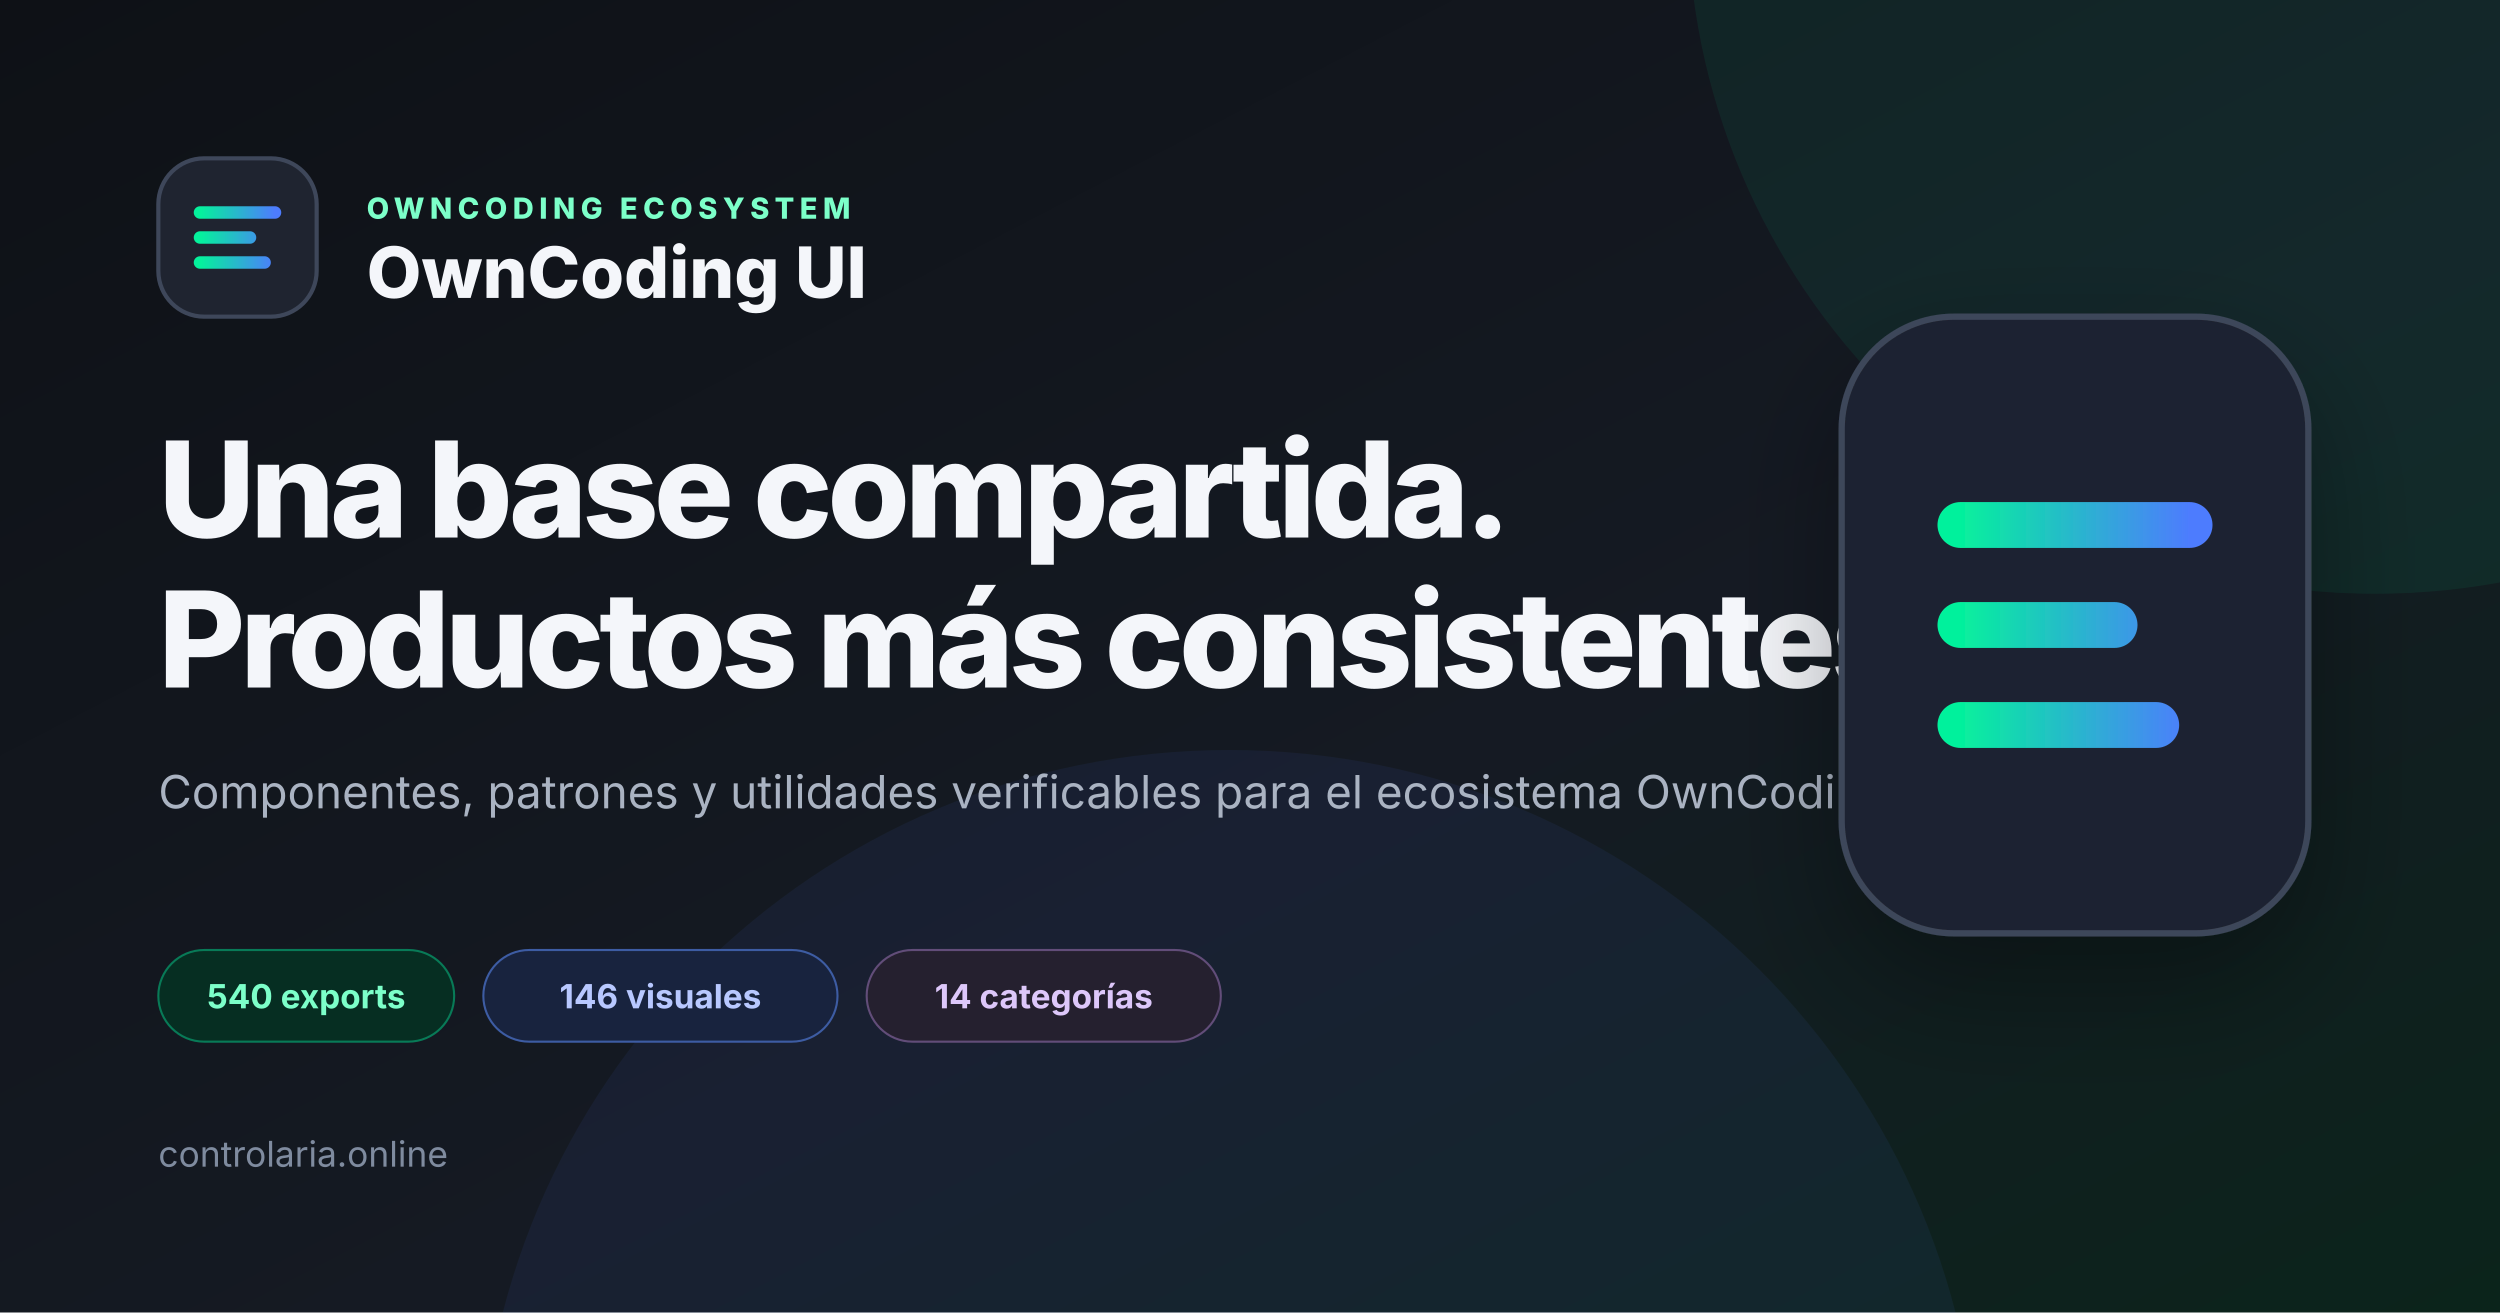
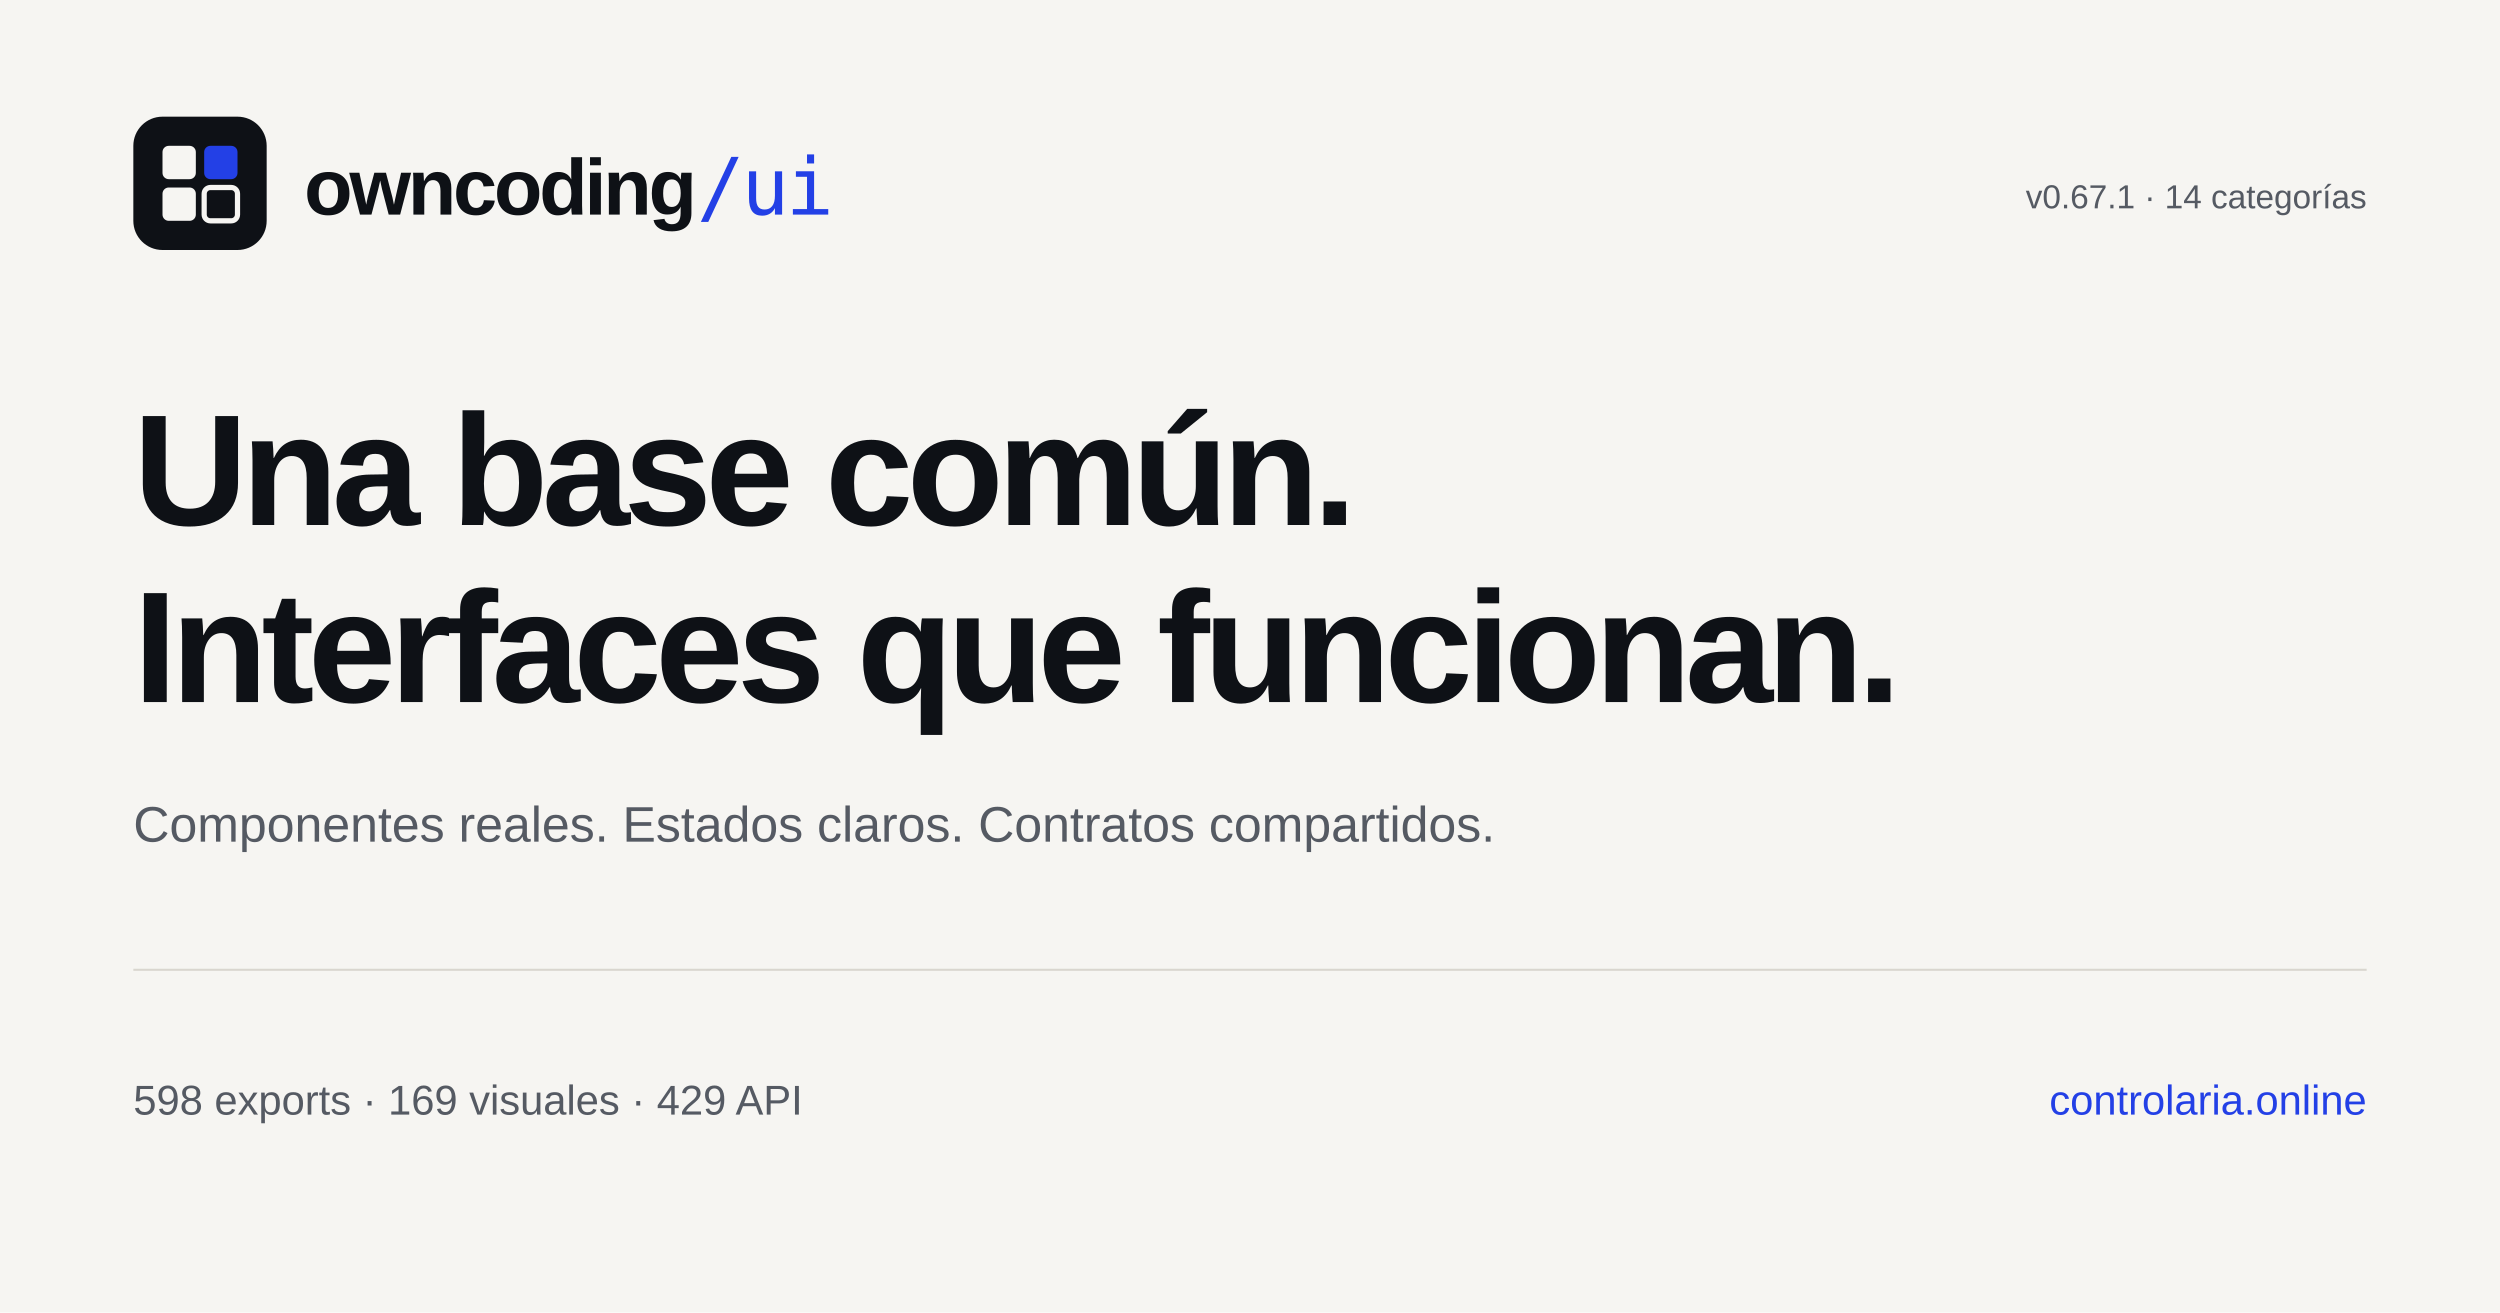
<svg xmlns="http://www.w3.org/2000/svg" width="1200" height="630" viewBox="0 0 1200 630" role="img" aria-labelledby="title desc">
-   <defs>
-     <linearGradient id="canvas" x1="0" x2="1" y1="0" y2="1">
-       <stop stop-color="#0e1116" />
-       <stop offset=".58" stop-color="#151a23" />
-       <stop offset="1" stop-color="#0b241b" />
-     </linearGradient>
-     <linearGradient id="accent" x1="0" x2="1">
-       <stop stop-color="#05f19c" />
-       <stop offset="1" stop-color="#4d7cfe" />
-     </linearGradient>
-     <filter id="shadow" x="-20%" y="-20%" width="150%" height="160%">
-       <feDropShadow dx="0" dy="24" stdDeviation="28" flood-color="#000" flood-opacity=".34" />
-     </filter>
-   </defs>
-   <rect width="1200" height="630" fill="url(#canvas)" />
-   <circle cx="1140" cy="-45" r="330" fill="#05f19c" opacity=".07" />
-   <circle cx="590" cy="720" r="360" fill="#4d7cfe" opacity=".07" />
-   <g font-family="Inter, ui-sans-serif, system-ui, -apple-system, BlinkMacSystemFont, Segoe UI, sans-serif">
-     <g transform="translate(76 76)">
-       <rect width="76" height="76" rx="22" fill="#1f2430" stroke="#3e475a" stroke-width="2" />
-       <path d="M20 26h36M20 38h24M20 50h31" fill="none" stroke="url(#accent)" stroke-width="6" stroke-linecap="round" />
-       <text x="100" y="29" fill="#7cffc9" font-size="14" font-weight="760" letter-spacing="2.6">OWNCODING ECOSYSTEM</text>
-       <text x="100" y="67" fill="#f4f6fa" font-size="34" font-weight="780">OwnCoding UI</text>
-     </g>
-     <text x="76" y="258" fill="#f4f6fa" font-size="64" font-weight="790" letter-spacing="-2.4">Una base compartida.</text>
-     <text x="76" y="330" fill="#f4f6fa" font-size="64" font-weight="790" letter-spacing="-2.4">Productos más consistentes.</text>
-     <text x="76" y="388" fill="#aab3c2" font-size="22">Componentes, patrones y utilidades verificables para el ecosistema OwnCoding.</text>
-     <g transform="translate(76 456)" font-size="16" font-weight="720">
-       <rect width="142" height="44" rx="22" fill="#062e22" stroke="#087a57" />
-       <text x="71" y="28" fill="#7cffc9" text-anchor="middle">540 exports</text>
-       <rect x="156" width="170" height="44" rx="22" fill="#18233e" stroke="#3d5ca3" />
-       <text x="241" y="28" fill="#b8c8ff" text-anchor="middle">146 visuales</text>
-       <rect x="340" width="170" height="44" rx="22" fill="#25202f" stroke="#624d79" />
-       <text x="425" y="28" fill="#ddc7fa" text-anchor="middle">14 categorías</text>
-     </g>
-     <text x="76" y="560" fill="#7f8b9f" font-size="17">controlaria.online</text>
-     <g transform="translate(884 152)" filter="url(#shadow)">
-       <rect width="224" height="296" rx="54" fill="#1f2430" stroke="#3e475a" stroke-width="3" />
-       <path d="M57 100h110M57 148h74M57 196h94" fill="none" stroke="url(#accent)" stroke-width="22" stroke-linecap="round" />
-     </g>
+   <rect width="1200" height="630" fill="#F6F5F2" />
+   <g transform="translate(64 56)">
+     <rect width="64" height="64" rx="14" fill="#0E1116" />
+     <rect x="14" y="14" width="16" height="16" rx="3" fill="#F6F5F2" />
+     <rect x="34" y="14" width="16" height="16" rx="3" fill="#2340E6" />
+     <rect x="14" y="34" width="16" height="16" rx="3" fill="#F6F5F2" />
+     <rect x="34" y="34" width="16" height="16" rx="3" fill="none" stroke="#F6F5F2" stroke-width="2.5" />
+   </g>
+   <g font-family="Schibsted Grotesk, Arial, sans-serif" fill="#0E1116">
+     <text x="146" y="103" font-size="38" font-weight="800" letter-spacing="-1.5">owncoding<tspan fill="#2340E6" font-family="JetBrains Mono, monospace" font-weight="500">/ui</tspan>
+     </text>
+     <text x="64" y="252" font-size="76" font-weight="800" letter-spacing="-3">Una base común.</text>
+     <text x="64" y="337" font-size="76" font-weight="800" letter-spacing="-3">Interfaces que funcionan.</text>
+     <text x="64" y="404" font-size="24" fill="#555A63">Componentes reales. Estados claros. Contratos compartidos.</text>
+     <rect x="64" y="465" width="1072" height="1" fill="#D9D6CF" />
+     <text x="1136" y="100" font-size="16" fill="#555A63" text-anchor="end">v0.67.1 · 14 categorías</text>
+     <text x="64" y="535" font-size="20" fill="#555A63">598 exports · 169 visuales · 429 API</text>
+     <text x="1136" y="535" font-size="20" fill="#2340E6" text-anchor="end">controlaria.online</text>
  </g>
</svg>
